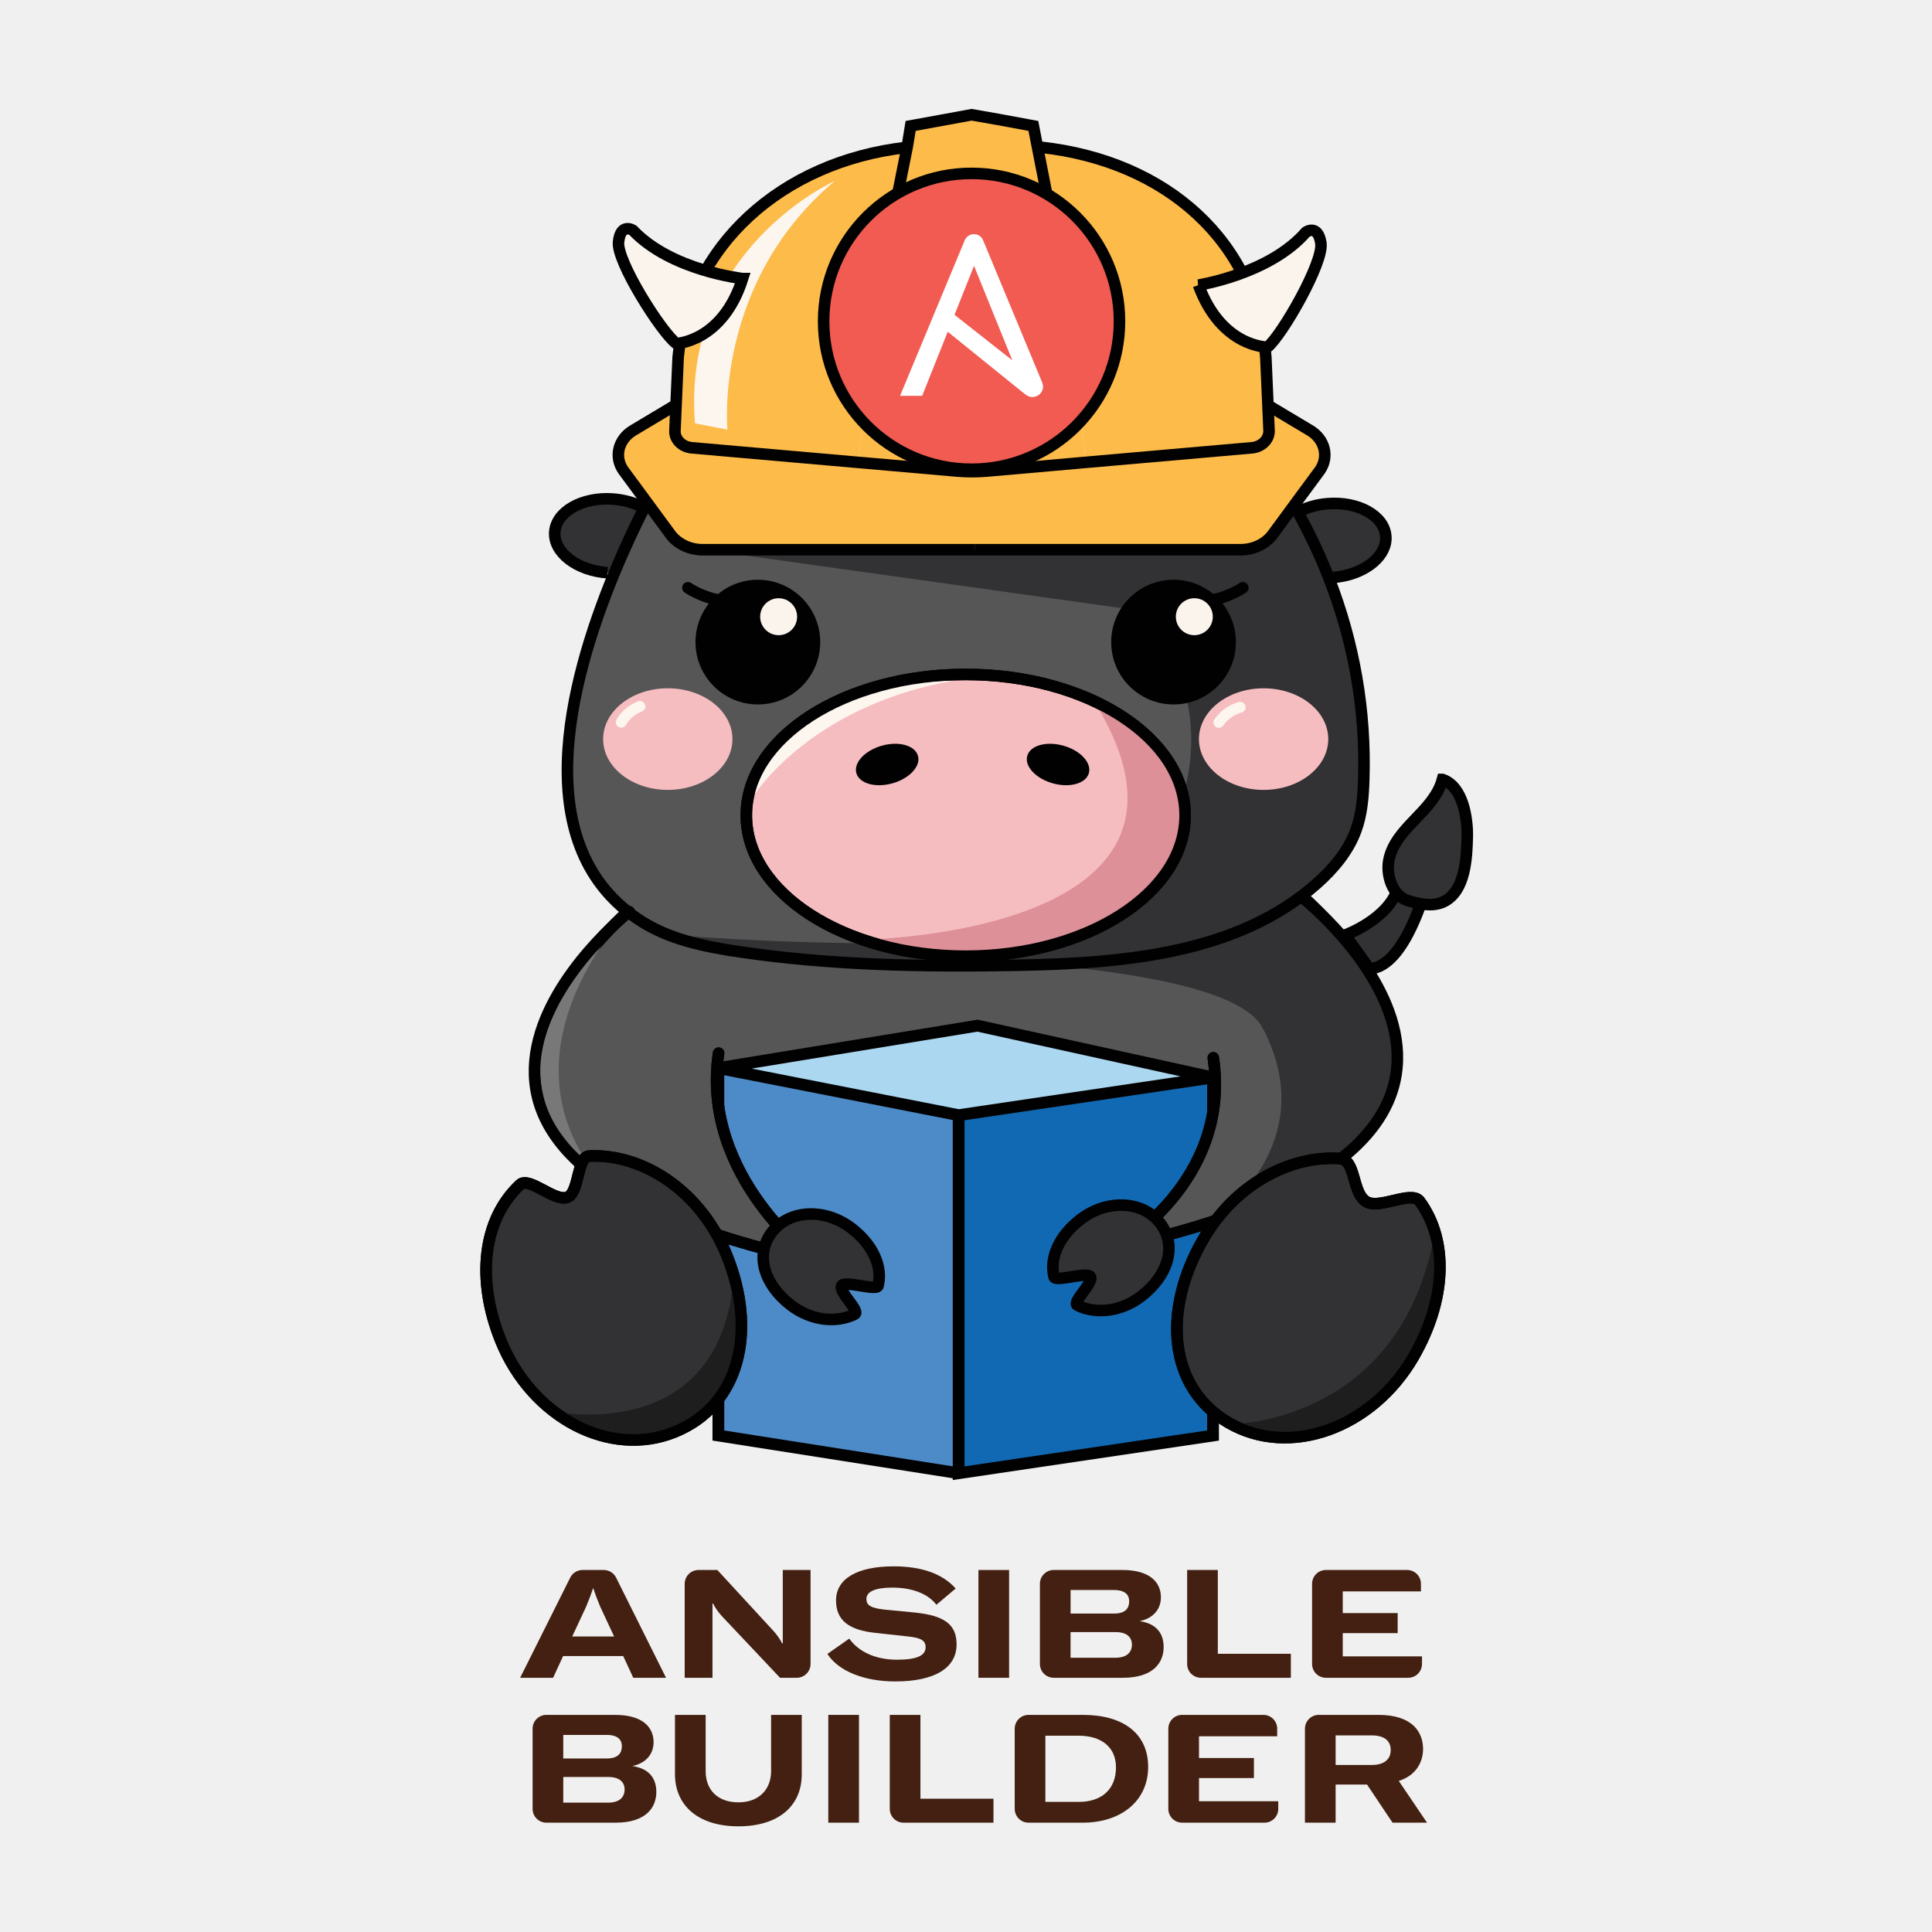
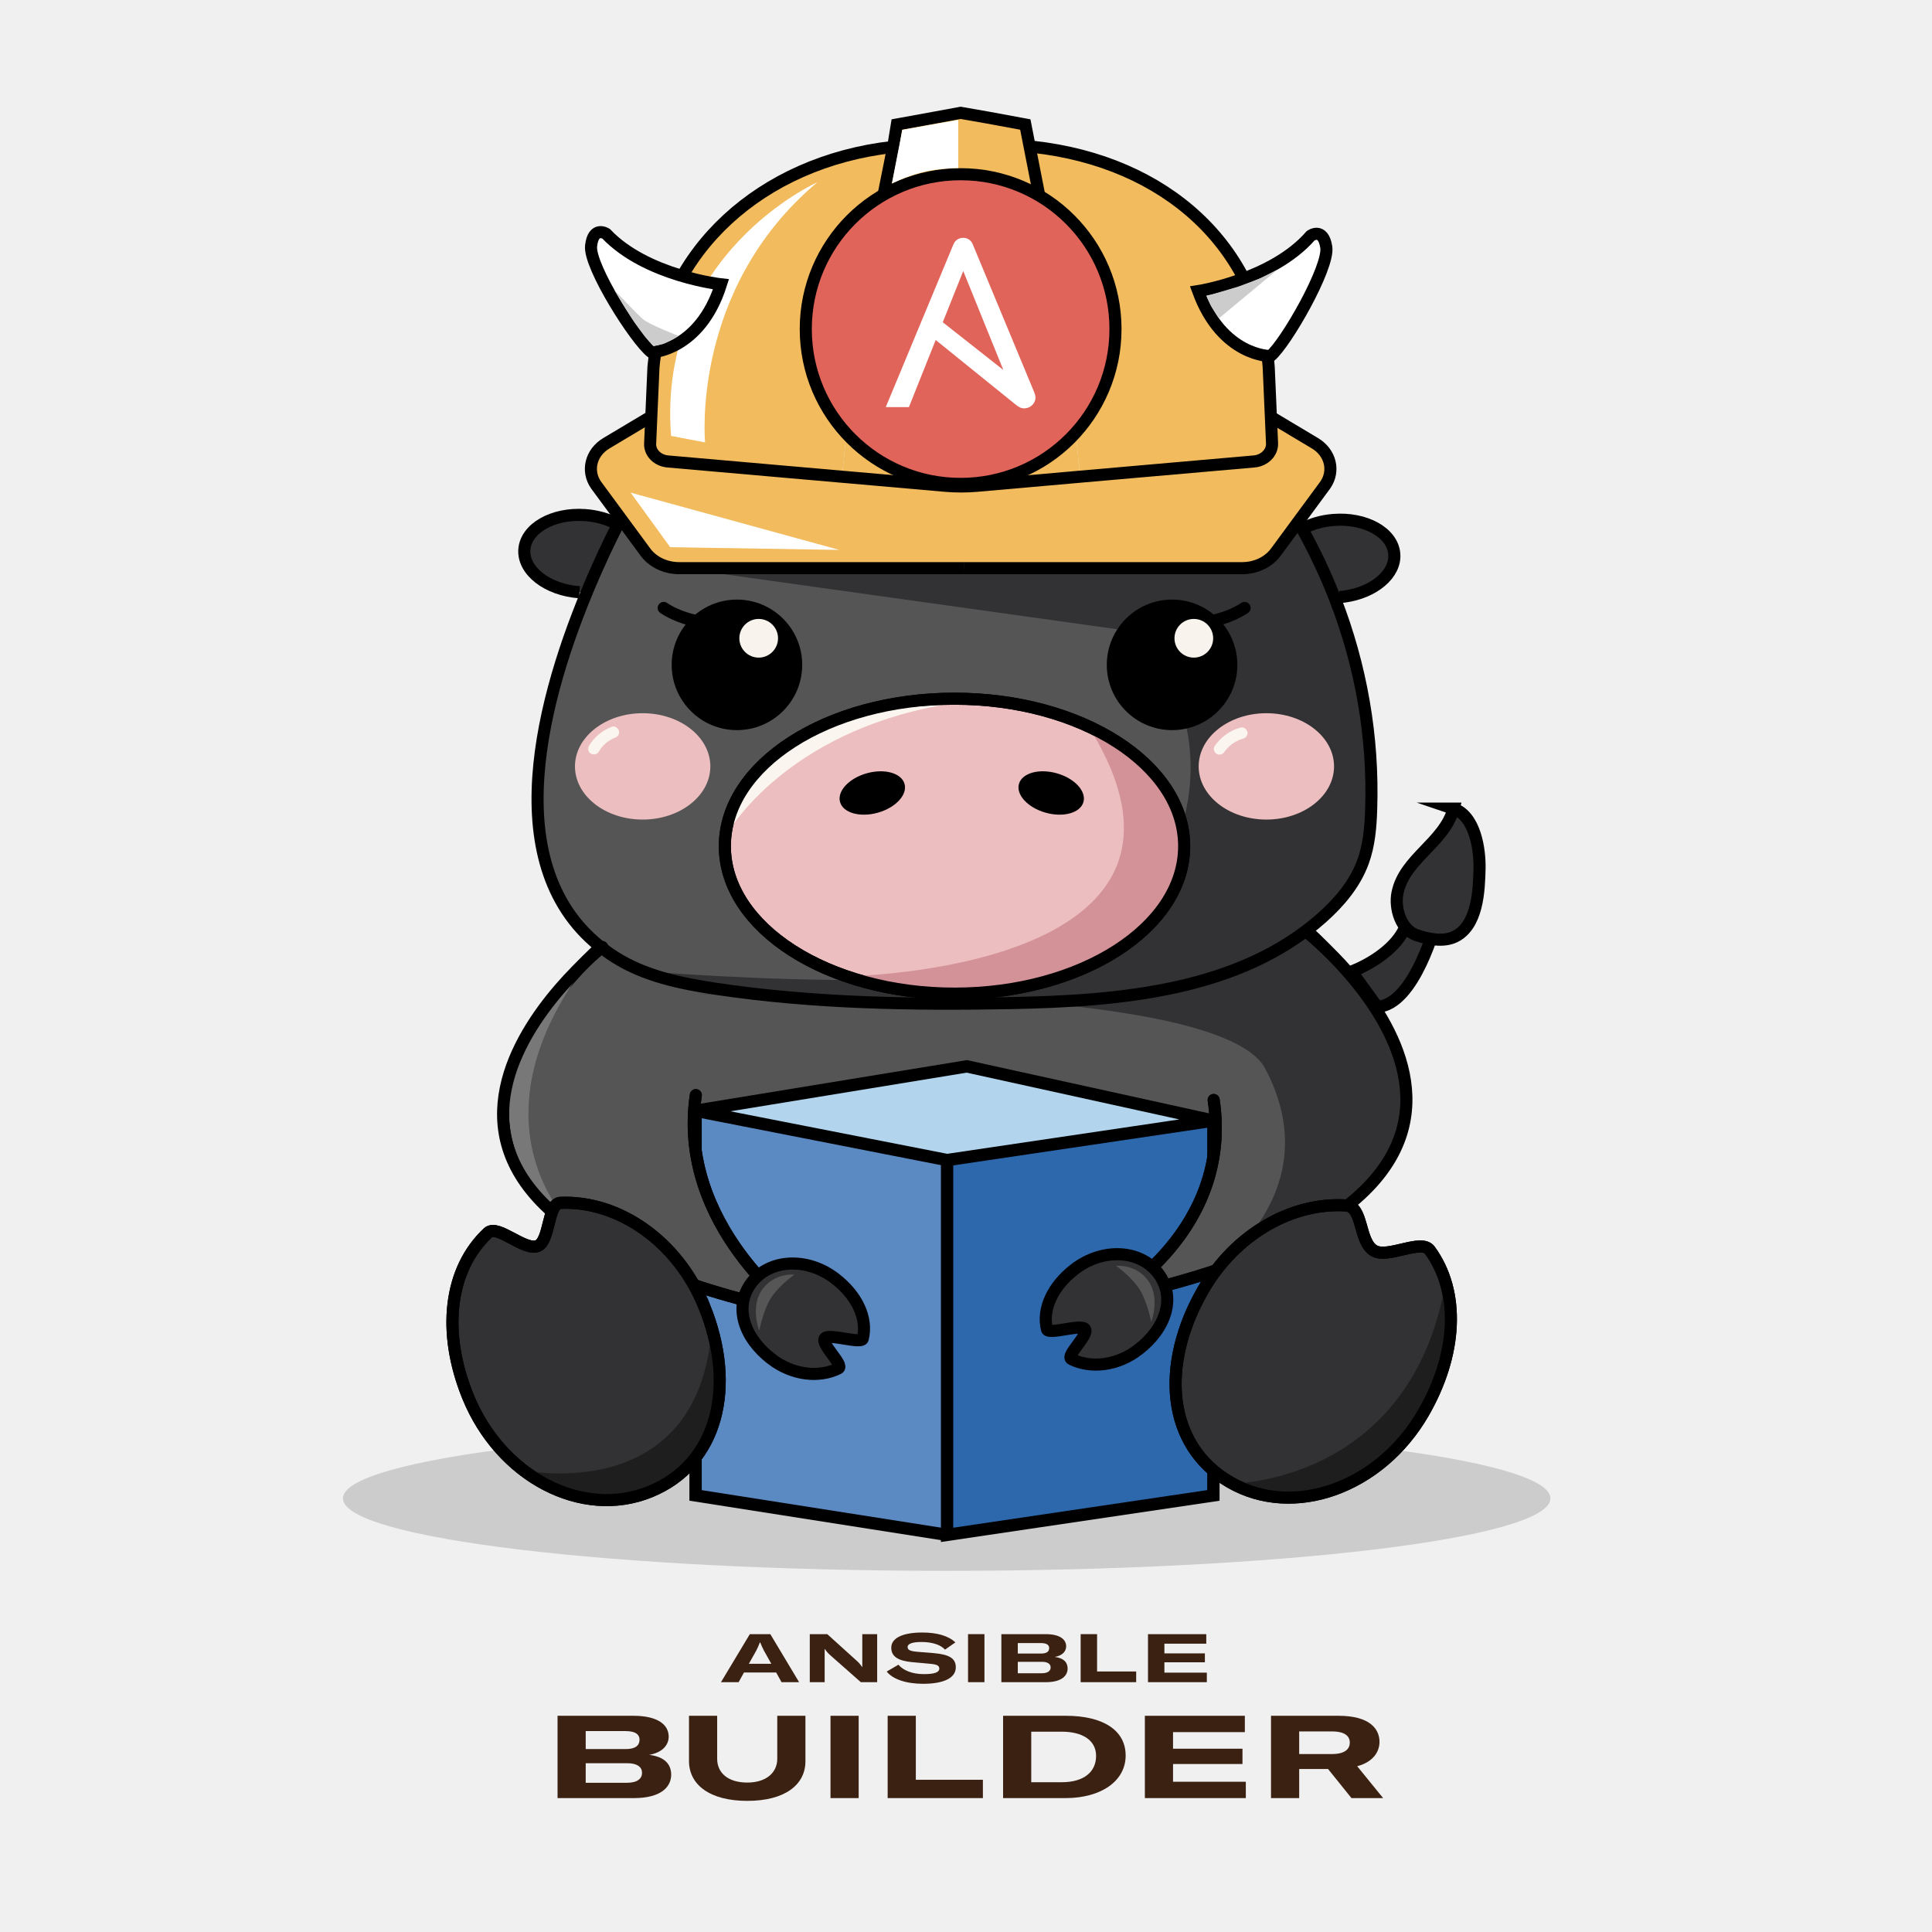
- <svg xmlns="http://www.w3.org/2000/svg" id="Layer_1" data-name="Layer 1" version="1.1" viewBox="0 0 280 280">
+ <svg xmlns="http://www.w3.org/2000/svg" id="Layer_2" data-name="Layer 2" viewBox="0 0 400 400">
+   <defs>
+     <style>
+       .cls-1, .cls-2 {
+         fill: #323133;
+       }
+ 
+       .cls-3 {
+         fill: #d29298;
+       }
+ 
+       .cls-2, .cls-4, .cls-5, .cls-6, .cls-7, .cls-8, .cls-9 {
+         stroke: #000;
+         stroke-miterlimit: 10;
+       }
+ 
+       .cls-2, .cls-4, .cls-5, .cls-6, .cls-7, .cls-9 {
+         stroke-width: 2.502px;
+       }
+ 
+       .cls-10 {
+         fill: #f2bb5e;
+       }
+ 
+       .cls-4, .cls-11 {
+         fill: #ecbec0;
+       }
+ 
+       .cls-12 {
+         fill: #5b89c2;
+       }
+ 
+       .cls-5, .cls-6 {
+         stroke-linecap: round;
+       }
+ 
+       .cls-5, .cls-13 {
+         fill: #555;
+       }
+ 
+       .cls-14 {
+         fill: #1e1e1e;
+       }
+ 
+       .cls-15 {
+         fill: #fbf5ef;
+       }
+ 
+       .cls-16 {
+         fill: #ccc;
+       }
+ 
+       .cls-17 {
+         fill: #fff;
+       }
+ 
+       .cls-18 {
+         fill: #565656;
+       }
+ 
+       .cls-19 {
+         fill: #3b2112;
+       }
+ 
+       .cls-20 {
+         fill: #2d68ad;
+       }
+ 
+       .cls-21 {
+         fill: #f8f3ec;
+       }
+ 
+       .cls-6, .cls-8, .cls-9 {
+         fill: none;
+       }
+ 
+       .cls-7 {
+         fill: #e06459;
+       }
+ 
+       .cls-22 {
+         fill: #787878;
+       }
+ 
+       .cls-23 {
+         fill: #b2d5ed;
+       }
+ 
+       .cls-8 {
+         stroke-width: 2.553px;
+       }
+     </style>
+   </defs>
+   <ellipse class="cls-16" cx="196" cy="310.225" rx="125" ry="15" />
  <g>
-     <path d="M141.459,16.631c.673-.014,1.372.011,1.976.308,1.074.528,1.578,1.76,1.948,2.898.75,2.312,1.322,4.682,1.71,7.082.433,2.679.603,5.566-.654,7.971-.292.558-.665,1.088-1.174,1.46-.591.432-1.322.621-2.043.751-1.761.317-3.576.33-5.341.037-.803-.133-1.632-.348-2.233-.895-.543-.494-.835-1.201-1.075-1.894-1.114-3.228-1.424-6.663-1.484-10.058-.023-1.328-.487-3.725.532-4.702.68-.652,1.711-1.533,2.543-2.006,1.485-.845,3.63-.916,5.295-.951Z" fill="#fdbb49" stroke-width="0" />
-     <path d="M179.85,127.617c-3.132-.833-6.411-.883-9.652-.928-20.267-.284-40.533-.568-60.8-.851-2.396-.034-4.868-.053-7.085.857-2.682,1.101-4.684,3.442-7.306,4.682-1.208.571-2.699,1.071-3.08,2.352-.121.406-.105.838-.083,1.261.317,6.065,1.687,12.129,4.507,17.509,2.819,5.379,7.142,10.048,12.552,12.808,8.183,4.175,17.866,3.682,27.033,3.089,9.535-.617,19.07-1.233,28.606-1.85,4.427-.286,8.867-.574,13.224-1.41,2.187-.419,4.562-1.125,5.744-3.012.634-1.012.829-2.229,1.011-3.409,1.022-6.634,2.043-13.267,3.065-19.901.423-2.748,1.092-5.018-.751-7.191-1.732-2.043-4.446-3.331-6.984-4.005Z" fill="#565656" stroke-width="0" />
+     <path class="cls-19" d="M155.246,338.331h4.241l5.958,9.945h-3.635l-1.111-2.003h-6.665l-1.11,2.003h-3.652l5.975-9.945ZM159.69,344.466l-1.531-2.731c-.185-.35-.572-1.19-.774-1.708h-.051c-.185.518-.572,1.358-.757,1.708l-1.532,2.731h4.646Z" />
+     <path class="cls-19" d="M167.657,338.331h3.618l6.244,5.644c.353.322.707.743.942,1.135h.067v-6.779h3.08v9.945h-3.383l-6.479-5.715c-.337-.309-.774-.812-.943-1.135h-.067v6.85h-3.079v-9.945Z" />
+     <path class="cls-19" d="M183.584,346.077l2.424-1.415c.993,1.163,2.827,1.947,5.285,1.947,2.171,0,3.181-.364,3.181-1.148,0-.616-.505-.868-1.935-.995l-3.669-.336c-2.929-.266-4.343-1.162-4.343-2.997,0-1.976,2.323-3.138,6.413-3.138,3.013,0,5.386.658,6.866,2.045l-2.154,1.499c-.875-.981-2.592-1.583-4.881-1.583-1.868,0-2.861.364-2.861,1.036,0,.616.488.855,2.037.995l3.299.266c3.299.28,4.644,1.093,4.644,2.941,0,2.199-2.457,3.418-6.782,3.418-3.534,0-6.295-.966-7.523-2.535Z" />
+     <path class="cls-19" d="M200.421,348.276v-9.945h3.399v9.945h-3.399Z" />
+     <path class="cls-19" d="M207.323,338.331h9.155c2.962,0,4.258,1.093,4.258,2.522,0,1.009-.74,1.919-2.356,2.199,1.817.224,2.659,1.093,2.659,2.396,0,1.456-1.195,2.829-4.494,2.829h-9.223v-9.945ZM215.536,342.351c1.397,0,1.683-.589,1.683-1.149,0-.49-.336-1.022-1.683-1.022h-4.814v2.172h4.814ZM215.688,346.427c1.296,0,1.835-.519,1.835-1.205s-.556-1.162-1.818-1.162h-4.981v2.367h4.965Z" />
+     <path class="cls-19" d="M223.739,338.331h3.399v7.732h8.096v2.213h-11.495v-9.945Z" />
+     <path class="cls-19" d="M249.863,346.301v1.975h-12.185v-9.945h12.067v1.975h-8.668v2.004h8.382v1.849h-8.382v2.144h8.785Z" />
+     <path class="cls-19" d="M115.434,355.235h15.705c5.081,0,7.304,1.872,7.304,4.32,0,1.728-1.27,3.288-4.042,3.768,3.118.385,4.561,1.872,4.561,4.104,0,2.496-2.05,4.849-7.708,4.849h-15.82v-17.041ZM129.522,362.123c2.397,0,2.887-1.008,2.887-1.968,0-.84-.577-1.752-2.887-1.752h-8.257v3.72h8.257ZM129.781,369.108c2.224,0,3.147-.889,3.147-2.064s-.953-1.992-3.118-1.992h-8.546v4.057h8.517Z" />
+     <path class="cls-19" d="M148.482,355.235v8.904c0,2.88,2.194,4.921,6.236,4.921,3.926,0,6.207-2.064,6.207-4.921v-8.904h5.831v9.408c0,4.896-4.272,8.209-12.038,8.209s-12.068-3.336-12.068-8.257v-9.36h5.832Z" />
+     <path class="cls-19" d="M171.947,372.276v-17.041h5.831v17.041h-5.831Z" />
+     <path class="cls-19" d="M183.78,355.235h5.831v13.249h13.887v3.792h-19.718v-17.041Z" />
+     <path class="cls-19" d="M207.678,355.235h13.02c7.535,0,12.356,2.903,12.356,8.232,0,5.305-5.109,8.809-12.442,8.809h-12.934v-17.041ZM219.86,368.988c4.389,0,7.073-2.017,7.073-5.448,0-3.312-2.916-5.017-7.131-5.017h-6.294v10.465h6.352Z" />
+     <path class="cls-19" d="M257.933,368.891v3.385h-20.901v-17.041h20.699v3.384h-14.868v3.433h14.378v3.168h-14.378v3.672h15.07Z" />
+     <path class="cls-19" d="M263.151,355.235h13.973c6.582,0,8.487,2.808,8.487,5.4,0,1.895-1.154,4.128-4.619,5.04l5.37,6.601h-6.554l-4.85-6.024h-5.977v6.024h-5.831v-17.041ZM275.796,363.155c2.829,0,3.667-1.176,3.667-2.376,0-1.176-.838-2.304-3.638-2.304h-6.843v4.68h6.814Z" />
+   </g>
+   <path class="cls-10" d="M199.867,23.36c1.006-.021,2.051.016,2.954.46,1.607.79,2.36,2.631,2.913,4.334,1.122,3.458,1.978,7.002,2.557,10.591.647,4.006.902,8.323-.977,11.92-.436.835-.994,1.627-1.755,2.183-.884.646-1.978.929-3.055,1.123-2.633.474-5.348.493-7.987.055-1.2-.199-2.44-.52-3.339-1.339-.811-.739-1.249-1.795-1.607-2.833-1.666-4.828-2.13-9.964-2.219-15.041-.035-1.986-.728-5.57.795-7.031,1.017-.975,2.559-2.293,3.803-3,2.22-1.263,5.428-1.37,7.918-1.423Z" />
+   <path class="cls-13" d="M257.278,189.332c-4.684-1.245-9.588-1.321-14.434-1.389-30.308-.424-60.615-.849-90.922-1.273-3.583-.05-7.28-.08-10.595,1.282-4.011,1.647-7.005,5.147-10.925,7.001-1.806.854-4.036,1.602-4.607,3.517-.181.607-.157,1.254-.124,1.886.474,9.07,2.523,18.139,6.739,26.183,4.216,8.045,10.68,15.026,18.77,19.154,12.237,6.244,26.717,5.506,40.426,4.62,14.259-.922,28.519-1.844,42.778-2.766,6.62-.428,13.26-.859,19.775-2.108,3.271-.627,6.822-1.682,8.59-4.504.948-1.513,1.24-3.333,1.512-5.098,1.528-9.92,3.055-19.84,4.583-29.76.633-4.109,1.633-7.504-1.123-10.754-2.59-3.055-6.648-4.981-10.444-5.99Z" />
+   <g>
    <g>
-       <g>
-         <polygon points="175.802 156.158 175.802 208.048 138.933 213.51 138.933 161.62 175.802 156.158" fill="#1169b3" stroke-width="0" />
-         <polygon points="175.802 156.158 138.933 161.62 104.112 154.792 141.664 148.647 175.802 156.158" fill="#abd7f1" stroke-width="0" />
-         <polygon points="138.933 161.62 138.933 213.51 104.112 208.048 104.112 154.792 138.933 161.62" fill="#4d8bc8" stroke-width="0" />
-       </g>
-       <g>
-         <polyline points="138.933 213.51 104.112 208.048 104.112 154.792" fill="none" stroke="#010101" stroke-miterlimit="10" stroke-width="1.707" />
-         <polyline points="175.802 156.158 175.802 208.048 138.933 213.51 138.933 161.62" fill="none" stroke="#010101" stroke-miterlimit="10" stroke-width="1.707" />
-         <polygon points="104.112 154.792 141.664 148.647 175.802 156.158 138.933 161.62 104.112 154.792" fill="none" stroke="#010101" stroke-miterlimit="10" stroke-width="1.707" />
-       </g>
-     </g>
-     <path d="M104.143,152.633c-2.678,18.073,14.057,30.122,14.057,30.122-71.623-15.396-25.436-52.211-25.436-52.211" fill="#565656" stroke="#010101" stroke-linecap="round" stroke-miterlimit="10" stroke-width="1.673" />
-     <path d="M187.218,128.535s46.187,36.816-25.436,52.211c0,0,16.734-9.371,14.057-27.444" fill="#565656" stroke="#010101" stroke-linecap="round" stroke-miterlimit="10" stroke-width="1.673" />
-     <path d="M172.884,137.136s26.522,19.643,3.302,39.738c0,0,48.373-13.707,12.577-46.812l-15.879,7.074Z" fill="#323133" stroke-width="0" />
-     <path d="M200.841,77.696c.228,2.798-2.825,5.355-6.921,5.911-.214.027-.435.054-.656.067l-.616.241c-1.285-3.307-2.805-6.54-4.552-9.686,1.212-.656,2.691-1.104,4.311-1.232,4.425-.355,8.2,1.747,8.434,4.699Z" fill="#323133" stroke-width="0" />
-     <path d="M104.142,138.695s73.238-2.362,78.99,10.561l3.576-3.634-8.514-10.267-74.051,3.34Z" fill="#323133" stroke-width="0" />
-     <path d="M188.096,74.229c1.747,3.146,3.267,6.379,4.552,9.686,3.588,9.251,5.335,19.077,4.994,29.178-.08,2.457-.288,4.953-1.138,7.263-1.104,3.005-3.233,5.536-5.623,7.664-11.426,10.188-28.007,11.587-43.315,11.868-13.555.254-27.17.027-40.584-1.975-4.88-.73-9.853-1.74-14.023-4.384-16.647-10.569-10.603-34.339-3.923-50.491.803-1.948,1.62-3.789,2.403-5.475.609-1.305,1.252-2.624,1.921-3.936.134-.268.274-.529.408-.79h.007l.502.683,2.798,3.802c1.011,1.459,2.818,2.35,4.759,2.35h77.949c1.948,0,3.748-.89,4.759-2.35l2.999-4.076c.187.328.375.656.556.984Z" fill="#565656" stroke-width="0" />
-     <path d="M189.863,62.381c2.149,1.285,2.778,3.822,1.426,5.777l-3.748,5.087-2.999,4.076c-1.011,1.459-2.811,2.35-4.759,2.35h-77.949c-1.941,0-3.748-.89-4.759-2.35l-2.798-3.802-.502-.683-3.447-4.679c-1.352-1.955-.723-4.492,1.426-5.777l5.87-3.508.348.013-.154,3.561c-.047,1.252,1.024,2.323,2.45,2.45l24.118,2.115,1.171.1,13.1,1.151c1.473.127,2.952.127,4.425,0l12.618-1.111,1.653-.147,24.071-2.109c1.446-.127,2.537-1.212,2.497-2.49l-.154-3.528.228-.007,5.87,3.508Z" fill="#fdbb49" stroke-width="0" />
-     <path d="M183.919,62.407c.04,1.279-1.051,2.363-2.497,2.49l-24.071,2.109-.04-.442-2.155-20.804-4.773-24.325.475-.094c18.381,2.022,31.267,13.816,32.599,30.497l.308,7.042.154,3.528Z" fill="#fdbb49" stroke-width="0" />
-     <path d="M157.312,66.564l.04.442-1.653.147-12.618,1.111c-1.473.127-2.952.127-4.425,0l-13.1-1.151-1.171-.1.04-.448,2.155-20.804h28.576l2.155,20.804Z" fill="#fdbb49" stroke-width="0" />
-     <polygon points="150.384 21.435 155.156 45.76 146.26 45.76 144.259 18.001 144.654 17.974 149.761 18.249 150.384 21.435" fill="#fdbb49" stroke-width="0" />
-     <polygon points="137.478 17.988 135.477 45.76 126.581 45.76 131.434 21.509 131.481 21.281 131.976 18.249 137.19 17.968 137.478 17.988" fill="#fdbb49" stroke-width="0" />
-     <path d="M96.782,135.452s64.06,5.605,69.572-6.995c5.513-12.6,14.039-27.486-8.337-48.787l23.809-.343,5.79-5.995s20.475,40.163,3.15,55.125c0,0-13.829,12.005-40.383,11.515-26.554-.49-47.574-.676-53.602-4.52Z" fill="#323133" stroke-width="0" />
-     <polygon points="101.779 79.632 165.169 88.503 161.629 79.632 101.779 79.632" fill="#323133" stroke-width="0" />
-     <path d="M131.434,21.509l-4.853,24.251-2.155,20.804-.04.448-24.118-2.115c-1.426-.127-2.497-1.198-2.45-2.45l.154-3.561.308-7.049c1.513-16.011,14.131-28.388,32.425-30.477l.73.147Z" fill="#fdbb49" stroke-width="0" />
-     <path d="M93.105,73.492l.254.134c-.669,1.312-1.312,2.631-1.921,3.936-.783,1.687-1.6,3.528-2.403,5.475l-.991-.033c-4.425-.308-7.845-2.945-7.644-5.897.208-2.952,3.956-5.094,8.387-4.786,1.613.114,3.093.535,4.317,1.171Z" fill="#323133" stroke-width="0" />
-     <path d="M187.541,73.245c.187.328.375.656.556.984,1.747,3.146,3.267,6.379,4.552,9.686,3.588,9.251,5.335,19.077,4.994,29.178-.08,2.457-.288,4.953-1.138,7.263-1.104,3.005-3.233,5.536-5.623,7.664-11.426,10.188-28.007,11.587-43.315,11.868-13.555.254-27.17.027-40.584-1.975-4.88-.73-9.853-1.74-14.023-4.384-16.647-10.569-10.603-34.339-3.923-50.491.803-1.948,1.62-3.789,2.403-5.475.609-1.305,1.252-2.624,1.921-3.936.134-.268.274-.529.408-.79" fill="none" stroke="#010101" stroke-miterlimit="10" stroke-width="1.673" />
-     <path d="M187.447,74.603c.208-.134.422-.261.649-.375,1.212-.656,2.691-1.104,4.311-1.232,4.425-.355,8.2,1.747,8.434,4.699.228,2.798-2.825,5.355-6.921,5.911-.214.027-.435.054-.656.067" fill="none" stroke="#010101" stroke-miterlimit="10" stroke-width="1.673" />
-     <path d="M88.045,83.004c-4.425-.308-7.845-2.945-7.644-5.897.208-2.952,3.956-5.094,8.387-4.786,1.613.114,3.093.535,4.317,1.171" fill="none" stroke="#010101" stroke-miterlimit="10" stroke-width="1.673" />
-     <path d="M150.859,21.341c18.381,2.022,31.267,13.816,32.599,30.497l.308,7.042.154,3.528c.04,1.279-1.051,2.363-2.497,2.49l-24.071,2.109-1.653.147-12.618,1.111c-1.473.127-2.952.127-4.425,0l-13.1-1.151-1.171-.1-24.118-2.115c-1.426-.127-2.497-1.198-2.45-2.45l.154-3.561.308-7.049c1.513-16.011,14.8-28.388,33.094-30.477" fill="none" stroke="#010101" stroke-miterlimit="10" stroke-width="1.673" />
-     <path d="M124.425,66.564" fill="none" stroke="#010101" stroke-miterlimit="10" stroke-width="1.673" />
-     <path d="M126.581,45.76" fill="none" stroke="#010101" stroke-miterlimit="10" stroke-width="1.673" />
-     <path d="M155.156,45.76" fill="none" stroke="#010101" stroke-miterlimit="10" stroke-width="1.673" />
-     <path d="M157.312,66.564" fill="none" stroke="#010101" stroke-miterlimit="10" stroke-width="1.673" />
-     <polyline points="135.477 45.76 126.581 45.76 131.434 21.509 131.481 21.281 131.976 18.249 137.19 17.298 140.808 16.632 144.654 17.305 149.761 18.249 150.384 21.435 155.156 45.76 146.26 45.76" fill="none" stroke="#010101" stroke-miterlimit="10" stroke-width="1.673" />
-     <path d="M141.327,79.671h38.456c1.948,0,3.748-.89,4.759-2.35l2.999-4.076,3.748-5.087c1.352-1.955.723-4.492-1.426-5.777l-5.87-3.508" fill="none" stroke="#010101" stroke-miterlimit="10" stroke-width="1.673" />
-     <path d="M141.327,79.671h-39.493c-1.941,0-3.748-.89-4.759-2.35l-2.798-3.802-.502-.683-3.447-4.679c-1.352-1.955-.723-4.492,1.426-5.777l5.87-3.508" fill="none" stroke="#010101" stroke-miterlimit="10" stroke-width="1.673" />
-     <path d="M191.429,35.229c.433,2.801-5.605,13.315-7.73,15.079,0,0-6.691.072-10.007-8.995,0,0,10.287-1.584,15.576-7.67,0,0,1.728-1.225,2.162,1.586Z" fill="#faf4ed" stroke-width="0" />
-     <path d="M173.692,41.313s10.287-1.584,15.576-7.67c0,0,1.728-1.225,2.162,1.586.433,2.801-5.605,13.315-7.73,15.079,0,0-6.691.072-10.007-8.995Z" fill="none" stroke="#010101" stroke-miterlimit="10" stroke-width="1.673" />
-     <ellipse cx="96.782" cy="107.115" rx="9.371" ry="7.363" fill="#f6bdc0" stroke-width="0" />
-     <ellipse cx="183.131" cy="107.115" rx="9.371" ry="7.363" fill="#f6bdc0" stroke-width="0" />
-     <g>
-       <circle cx="109.835" cy="93.058" r="9.037" fill="#010101" stroke-width="0" />
-       <circle cx="112.846" cy="89.378" r="2.678" fill="#faf4ed" stroke-width="0" />
+       <polygon class="cls-20" points="251.219 232.012 251.219 309.61 196.083 317.778 196.083 240.18 251.219 232.012" />
+       <polygon class="cls-23" points="251.219 232.012 196.083 240.18 144.011 229.97 200.168 220.781 251.219 232.012" />
+       <polygon class="cls-12" points="196.083 240.18 196.083 317.778 144.011 309.61 144.011 229.97 196.083 240.18" />
    </g>
    <g>
-       <circle cx="170.079" cy="93.058" r="9.037" fill="#010101" stroke-width="0" />
-       <circle cx="173.09" cy="89.378" r="2.678" fill="#faf4ed" stroke-width="0" />
-     </g>
-     <path d="M175.768,86.946s2.343-.427,4.351-1.765" fill="none" stroke="#010101" stroke-linecap="round" stroke-miterlimit="10" stroke-width="1.673" />
-     <ellipse cx="139.957" cy="118.16" rx="31.795" ry="20.416" fill="#f6bdc0" stroke="#010101" stroke-miterlimit="10" stroke-width="1.673" />
-     <path d="M104.047,86.946s-2.343-.427-4.351-1.765" fill="none" stroke="#010101" stroke-linecap="round" stroke-miterlimit="10" stroke-width="1.673" />
-     <ellipse cx="128.575" cy="110.797" rx="4.637" ry="2.834" transform="translate(-25.137 38.824) rotate(-15.662)" fill="#010101" stroke-width="0" />
-     <ellipse cx="153.342" cy="110.797" rx="2.834" ry="4.637" transform="translate(5.263 228.535) rotate(-74.338)" fill="#010101" stroke-width="0" />
-     <path d="M194.938,135.515s6.383-2.294,7.722-6.979h4.016s-3.02,11.667-8.204,11.858l-3.534-4.879Z" fill="#323133" stroke="#010101" stroke-miterlimit="10" stroke-width="1.673" />
-     <path d="M209.05,112.964c-1.294,4.742-6.821,6.913-7.768,11.7-.419,2.117.488,5.094,2.671,5.825,1.58.53,3.631.965,5.216.225,3.225-1.506,3.408-6.421,3.479-9.437.061-2.593-.593-7.301-3.597-8.313Z" fill="#323133" stroke="#010101" stroke-miterlimit="10" stroke-width="1.673" />
-     <path d="M162.244,46.568c0,11.841-9.598,21.439-21.439,21.439s-21.439-9.598-21.439-21.439,9.599-21.439,21.439-21.439,21.439,9.599,21.439,21.439" fill="#f15b52" stroke="#010101" stroke-miterlimit="10" stroke-width="1.673" />
-     <path d="M141.166,38.533l5.549,13.693-8.381-6.601,2.832-7.092ZM151.022,55.38l-8.534-20.537c-.243-.593-.73-.906-1.322-.906s-1.114.313-1.358.906l-9.367,22.527h3.204l3.707-9.289,11.065,8.94c.445.36.766.523,1.184.523.835,0,1.567-.627,1.567-1.532,0-.147-.052-.381-.146-.632" fill="#fff" stroke-width="0" />
-     <path d="M120.968,26.243s-22.211,9.884-20.251,35.118l4.712.901s-2.073-21.218,15.54-36.019Z" fill="#fdf6ef" stroke-width="0" />
-     <path d="M91.731,33.379c5.542,5.852,15.895,6.994,15.895,6.994-2.918,9.197-9.612,9.412-9.612,9.412-2.193-1.672-8.686-11.91-8.372-14.729.31-2.824,2.088-1.677,2.088-1.677Z" fill="#faf4ed" stroke-width="0" />
-     <path d="M107.626,40.373s-10.353-1.142-15.895-6.994c0,0-1.778-1.147-2.088,1.677-.315,2.819,6.179,13.057,8.372,14.729,0,0,6.693-.215,9.612-9.412Z" fill="none" stroke="#010101" stroke-miterlimit="10" stroke-width="1.673" />
-     <path d="M124.98,136.172s54.762-.627,33.54-34.583c0,0,12.33,5.605,13.232,14.268s-4.674,17.29-21.573,21.639c0,0-16.173,3.241-25.199-1.324Z" fill="#de9098" stroke-width="0" />
-     <path d="M138.181,98.644s-24.633-.363-29.315,17.213c0,0,7.875-13.388,29.315-17.213Z" fill="#fdf6ef" stroke-width="0" />
-     <ellipse cx="139.957" cy="118.16" rx="31.795" ry="20.416" fill="none" stroke="#010101" stroke-miterlimit="10" stroke-width="1.673" />
-     <path d="M90.71,105.077c.074-.127.153-.252.237-.373.04-.058.082-.114.124-.17.057-.077-.117.146-.032.043.027-.033.053-.065.08-.097.186-.22.389-.424.608-.611.053-.046.108-.09.163-.134.074-.06-.15.112-.042.033.028-.021.056-.042.085-.062.12-.086.243-.167.37-.242.12-.072.244-.139.37-.201.069-.034.14-.065.21-.098.083-.039-.196.078-.052.022.039-.015.078-.031.118-.046.197-.075.361-.174.471-.362.099-.169.141-.418.079-.607-.121-.375-.556-.707-.969-.55-1.329.505-2.46,1.424-3.179,2.659-.207.356-.094.879.283,1.077s.856.098,1.077-.283h0Z" fill="#fdf6ef" stroke-width="0" />
-     <path d="M177.331,105.098c.046-.066.093-.132.14-.197.062-.084-.011.02-.035.045.027-.028.051-.063.076-.094.098-.118.2-.231.308-.34.113-.115.231-.225.354-.329.055-.047.112-.092.168-.138.075-.061-.14.102-.025.021.033-.023.065-.047.098-.071.25-.176.515-.332.79-.465.065-.031.133-.058.198-.09-.213.107.021-.007.081-.029.151-.056.305-.104.46-.147.397-.109.681-.564.55-.969s-.543-.667-.969-.55c-1.453.4-2.704,1.319-3.554,2.558-.234.341-.075.889.283,1.077.4.212.828.081,1.077-.283h0Z" fill="#fdf6ef" stroke-width="0" />
-     <path d="M90.413,132.629s-25.539,21.256-2.558,39.058c0,0-17.076-14.805,2.558-39.058Z" fill="#787878" stroke-width="0" />
-     <path d="M104.143,152.633c-2.678,18.073,14.057,30.122,14.057,30.122-71.623-15.396-27.011-50.636-27.011-50.636" fill="none" stroke="#010101" stroke-linecap="round" stroke-miterlimit="10" stroke-width="1.673" />
-     <path d="M188.793,130.11s44.612,35.241-27.011,50.636c0,0,16.734-9.371,14.057-27.444" fill="none" stroke="#010101" stroke-linecap="round" stroke-miterlimit="10" stroke-width="1.673" />
-     <path d="M165.401,187.865c3.865-2.965,5.256-7.312,2.744-10.586-2.512-3.274-7.682-3.525-11.547-.56-3.026,2.322-4.536,5.49-3.843,8.328.192.787,4.71-.753,5.255-.042.622.811-2.749,3.737-1.861,4.174,2.697,1.328,6.344.917,9.251-1.313Z" fill="#323133" stroke="#010101" stroke-miterlimit="10" stroke-width="1.673" />
-     <path d="M114.615,189.158c-3.865-2.965-5.256-7.312-2.744-10.586,2.512-3.274,7.682-3.525,11.547-.56,3.026,2.322,4.536,5.49,3.843,8.328-.192.787-4.71-.753-5.255-.042-.622.811,2.749,3.737,1.861,4.174-2.697,1.328-6.344.917-9.251-1.313Z" fill="#323133" stroke="#010101" stroke-miterlimit="10" stroke-width="1.673" />
-     <g>
-       <path d="M105.3,181.856c4.513,11.095,1.889,21.85-7.511,25.674-9.4,3.823-20.679-2.072-25.191-13.167-3.629-8.924-2.643-17.627,2.773-22.681,1.318-1.23,5.043,2.574,6.883,1.825,1.719-.699,1.355-5.891,3.146-5.968,8.007-.344,16.213,5.25,19.9,14.317Z" fill="#323133" stroke="#010101" stroke-miterlimit="10" stroke-width="1.673" />
-       <path d="M80.273,204.565s24.332,5.15,26.069-19.729c0,0,6.763,35.199-26.069,19.729Z" fill="#1e1e1e" stroke-width="0" />
-       <path d="M105.3,181.856c4.513,11.095,1.889,21.85-7.511,25.674-9.4,3.823-20.679-2.072-25.191-13.167-3.629-8.924-2.643-17.627,2.773-22.681,1.318-1.23,5.043,2.574,6.883,1.825,1.719-.699,1.355-5.891,3.146-5.968,8.007-.344,16.213,5.25,19.9,14.317Z" fill="none" stroke="#010101" stroke-miterlimit="10" stroke-width="1.673" />
-     </g>
-     <g>
-       <path d="M174.379,179.592c-5.989,10.373-5.058,21.557,3.73,26.631,8.788,5.074,20.768.778,26.757-9.595,4.689-8.122,5.136-16.74.891-22.534-1.177-1.606-5.795,1.184-7.702.083-2.176-1.257-1.468-6.118-3.896-6.275-7.377-.478-15.274,3.886-19.78,11.691Z" fill="#323133" stroke="#010101" stroke-miterlimit="10" stroke-width="1.673" />
-       <path d="M178.167,206.42s24.923.137,29.787-27.888c0,0,3.288,35.763-29.787,27.888Z" fill="#1e1e1e" stroke-width="0" />
-       <path d="M174.379,179.592c-5.989,10.373-5.058,21.557,3.73,26.631,8.788,5.074,20.768.778,26.757-9.595,4.689-8.122,5.136-16.74.891-22.534-1.177-1.606-5.795,1.184-7.702.083-2.176-1.257-1.468-6.118-3.896-6.275-7.377-.478-15.274,3.886-19.78,11.691Z" fill="none" stroke="#010101" stroke-miterlimit="10" stroke-width="1.673" />
+       <polyline class="cls-8" points="196.083 317.778 144.011 309.61 144.011 229.97" />
+       <polyline class="cls-8" points="251.219 232.012 251.219 309.61 196.083 317.778 196.083 240.18" />
+       <polygon class="cls-8" points="144.011 229.97 200.168 220.781 251.219 232.012 196.083 240.18 144.011 229.97" />
    </g>
  </g>
-   <path d="M90.323,240.01h-8.713l-1.451,3.146h-4.775l7.256-14.514c.34-.679,1.034-1.108,1.793-1.108h3.065c.76,0,1.455.43,1.794,1.11l7.236,14.512h-4.752l-1.453-3.146ZM89.003,237.171l-2.002-4.29c-.242-.55-.748-1.87-1.012-2.685h-.045c-.264.814-.77,2.135-1.012,2.685l-2.002,4.29h6.072Z" fill="#432011" stroke-width="0" />
-   <path d="M101.235,227.534h2.727l8.164,8.867c.461.506.924,1.166,1.232,1.782h.088v-10.649h4.025v13.618c0,1.107-.897,2.004-2.004,2.004h-2.418l-8.471-8.978c-.441-.483-1.012-1.276-1.232-1.782h-.088v10.76h-4.027v-13.618c0-1.107.897-2.004,2.004-2.004Z" fill="#432011" stroke-width="0" />
-   <path d="M119.911,239.702l3.17-2.223c1.297,1.826,3.695,3.059,6.908,3.059,2.838,0,4.158-.572,4.158-1.805,0-.968-.66-1.364-2.529-1.562l-4.797-.527c-3.83-.418-5.656-1.826-5.656-4.709,0-3.103,3.016-4.929,8.361-4.929,3.961,0,7.041,1.034,8.979,3.213l-2.795,2.354c-1.166-1.54-3.41-2.486-6.402-2.486-2.422,0-3.74.572-3.74,1.629,0,.968.658,1.342,2.662,1.562l4.312.419c4.312.439,6.094,1.716,6.094,4.62,0,3.455-3.234,5.369-8.867,5.369-4.621,0-8.25-1.519-9.857-3.982Z" fill="#432011" stroke-width="0" />
-   <path d="M141.802,243.157v-15.622h4.443v15.622h-4.443Z" fill="#432011" stroke-width="0" />
-   <path d="M168.644,238.712c0,2.288-1.562,4.444-5.875,4.444h-10.057c-1.104,0-1.999-.895-1.999-1.999v-11.624c0-1.104.895-1.999,1.999-1.999h9.97c3.873,0,5.566,1.716,5.566,3.96,0,1.585-.967,3.015-3.08,3.455,2.377.352,3.477,1.716,3.477,3.763ZM155.156,230.439v3.41h6.293c1.826,0,2.201-.924,2.201-1.804,0-.771-.439-1.606-2.201-1.606h-6.293ZM164.046,238.36c0-1.078-.727-1.826-2.377-1.826h-6.514v3.719h6.492c1.693,0,2.398-.814,2.398-1.893Z" fill="#432011" stroke-width="0" />
-   <path d="M172.052,227.534h4.443v12.146h10.584v3.477h-13.032c-1.102,0-1.995-.893-1.995-1.995v-13.627Z" fill="#432011" stroke-width="0" />
-   <path d="M206.087,240.054v1.102c0,1.105-.896,2.001-2.001,2.001h-11.928c-1.105,0-2.001-.896-2.001-2.001v-11.62c0-1.105.896-2.001,2.001-2.001h11.774c1.105,0,2.001.896,2.001,2.001v1.102h-11.332v3.146h7.959v2.904h-7.959v3.366h11.486Z" fill="#432011" stroke-width="0" />
-   <path d="M95.12,259.712c0,2.288-1.562,4.444-5.875,4.444h-10.059c-1.103,0-1.997-.894-1.997-1.997v-11.628c0-1.103.894-1.997,1.997-1.997h9.971c3.873,0,5.566,1.716,5.566,3.96,0,1.585-.967,3.015-3.08,3.455,2.377.352,3.477,1.716,3.477,3.763ZM81.632,251.439v3.41h6.293c1.826,0,2.201-.924,2.201-1.804,0-.771-.439-1.606-2.201-1.606h-6.293ZM90.523,259.36c0-1.078-.727-1.826-2.377-1.826h-6.514v3.719h6.492c1.693,0,2.398-.814,2.398-1.893Z" fill="#432011" stroke-width="0" />
-   <path d="M102.269,248.534v8.163c0,2.641,1.672,4.511,4.754,4.511,2.992,0,4.73-1.893,4.73-4.511v-8.163h4.443v8.625c0,4.488-3.277,7.525-9.174,7.525s-9.199-3.059-9.199-7.569v-8.581h4.445Z" fill="#432011" stroke-width="0" />
-   <path d="M120.044,264.157v-15.622h4.445v15.622h-4.445Z" fill="#432011" stroke-width="0" />
-   <path d="M128.954,248.534h4.443v12.146h10.584v3.477h-13.026c-1.106,0-2.002-.896-2.002-2.002v-13.62Z" fill="#432011" stroke-width="0" />
-   <path d="M147.06,250.537c0-1.106.896-2.002,2.002-2.002h7.92c5.744,0,9.418,2.662,9.418,7.547s-3.895,8.075-9.482,8.075h-7.855c-1.106,0-2.002-.896-2.002-2.002v-11.618ZM156.345,261.142c3.344,0,5.391-1.848,5.391-4.994,0-3.037-2.223-4.599-5.436-4.599h-4.797v9.593h4.842Z" fill="#432011" stroke-width="0" />
-   <path d="M185.255,261.054v1.104c0,1.104-.895,1.998-1.998,1.998h-11.934c-1.104,0-1.999-.895-1.999-1.999v-11.624c0-1.104.895-1.999,1.999-1.999h11.78c1.104,0,1.998.895,1.998,1.998v1.104h-11.332v3.146h7.957v2.904h-7.957v3.366h11.486Z" fill="#432011" stroke-width="0" />
-   <path d="M198.122,258.634h-4.555v5.522h-4.445v-13.624c0-1.104.895-1.998,1.998-1.998h8.652c5.016,0,6.469,2.574,6.469,4.95,0,1.738-.881,3.785-3.521,4.621l4.094,6.051h-4.996l-3.695-5.522ZM193.568,255.795h5.193c2.156,0,2.793-1.078,2.793-2.178,0-1.079-.637-2.112-2.771-2.112h-5.215v4.29Z" fill="#432011" stroke-width="0" />
+   <path class="cls-5" d="M144.064,226.741c-4.004,27.027,21.021,45.045,21.021,45.045-107.107-23.023-38.038-78.078-38.038-78.078" />
+   <path class="cls-5" d="M268.297,190.705s69.069,55.055-38.038,78.078c0,0,25.025-14.014,21.021-41.041" />
+   <path class="cls-1" d="M246.861,203.568s39.661,29.375,4.938,59.426c0,0,72.338-20.499,18.808-70.005l-23.746,10.579Z" />
+   <path class="cls-1" d="M288.669,114.679c.34,4.184-4.224,8.008-10.35,8.839-.32.04-.651.08-.981.1l-.921.36c-1.922-4.945-4.194-9.78-6.807-14.485,1.812-.981,4.024-1.652,6.447-1.842,6.617-.53,12.262,2.613,12.613,7.027Z" />
+   <path class="cls-1" d="M144.062,205.899s109.522-3.533,118.123,15.794l5.348-5.434-12.733-15.354-110.739,4.995Z" />
+   <path class="cls-13" d="M269.61,109.494c2.613,4.705,4.885,9.54,6.807,14.485,5.365,13.834,7.978,28.529,7.468,43.634-.12,3.674-.43,7.407-1.702,10.861-1.652,4.495-4.835,8.278-8.408,11.461-17.087,15.235-41.882,17.327-64.775,17.748-20.27.38-40.631.04-60.691-2.953-7.297-1.091-14.735-2.603-20.971-6.557-24.895-15.806-15.856-51.352-5.866-75.506,1.201-2.913,2.422-5.666,3.594-8.188.911-1.952,1.872-3.924,2.873-5.886.2-.4.41-.791.611-1.181h.01l.751,1.021,4.184,5.686c1.512,2.182,4.214,3.514,7.117,3.514h116.567c2.913,0,5.606-1.331,7.117-3.514l4.484-6.096c.28.49.561.981.831,1.472Z" />
+   <path class="cls-10" d="M272.252,91.776c3.213,1.922,4.154,5.716,2.132,8.639l-5.606,7.608-4.484,6.096c-1.512,2.182-4.204,3.514-7.117,3.514h-116.567c-2.903,0-5.606-1.331-7.117-3.514l-4.184-5.686-.751-1.021-5.155-6.997c-2.022-2.923-1.081-6.717,2.132-8.639l8.779-5.245.52.02-.23,5.325c-.07,1.872,1.532,3.474,3.664,3.664l36.066,3.163,1.752.15,19.59,1.722c2.202.19,4.414.19,6.617,0l18.869-1.662,2.473-.22,35.996-3.153c2.162-.19,3.794-1.812,3.734-3.724l-.23-5.275.34-.01,8.779,5.245Z" />
+   <path class="cls-10" d="M263.363,91.816c.06,1.912-1.572,3.534-3.734,3.724l-35.996,3.153-.06-.661-3.223-31.111-7.137-36.377.711-.14c27.488,3.023,46.757,20.661,48.749,45.606l.461,10.531.23,5.275Z" />
+   <path class="cls-10" d="M223.573,98.032l.06.661-2.473.22-18.869,1.662c-2.202.19-4.414.19-6.617,0l-19.59-1.722-1.752-.15.06-.671,3.223-31.111h42.733l3.223,31.111Z" />
+   <polygon class="cls-10" points="213.213 30.544 220.35 66.921 207.047 66.921 204.054 25.409 204.644 25.369 212.282 25.78 213.213 30.544" />
+   <polygon class="cls-10" points="193.914 25.389 190.921 66.921 177.617 66.921 184.875 30.655 184.945 30.314 185.685 25.78 193.483 25.359 193.914 25.389" />
+   <path class="cls-1" d="M133.055,201.049s95.797,8.383,104.041-10.46c8.244-18.842,20.994-41.103-12.467-72.957l35.605-.513,8.658-8.965s30.619,60.06,4.711,82.436c0,0-20.68,17.952-60.39,17.22-39.71-.733-71.144-1.011-80.158-6.76Z" />
+   <polygon class="cls-1" points="140.529 117.575 235.324 130.839 230.03 117.575 140.529 117.575" />
+   <path class="cls-10" d="M184.875,30.655l-7.257,36.266-3.223,31.111-.06.671-36.066-3.163c-2.132-.19-3.734-1.792-3.664-3.664l.23-5.325.461-10.541c2.262-23.944,21.131-42.453,48.489-45.576l1.091.22Z" />
+   <path class="cls-1" d="M127.557,108.393l.38.2c-1.001,1.962-1.962,3.934-2.873,5.886-1.171,2.522-2.392,5.275-3.594,8.188l-1.482-.05c-6.617-.461-11.732-4.404-11.431-8.819.31-4.414,5.916-7.618,12.543-7.157,2.412.17,4.625.801,6.457,1.752Z" />
+   <path class="cls-9" d="M268.779,108.022c.28.49.561.981.831,1.472,2.613,4.705,4.885,9.54,6.807,14.485,5.365,13.834,7.978,28.529,7.468,43.634-.12,3.674-.43,7.407-1.702,10.861-1.652,4.495-4.835,8.278-8.408,11.461-17.087,15.235-41.882,17.327-64.775,17.748-20.27.38-40.631.04-60.691-2.953-7.297-1.091-14.735-2.603-20.971-6.557-24.895-15.806-15.856-51.352-5.866-75.506,1.201-2.913,2.422-5.666,3.594-8.188.911-1.952,1.872-3.924,2.873-5.886.2-.4.41-.791.611-1.181" />
+   <path class="cls-9" d="M268.639,110.054c.31-.2.631-.39.971-.561,1.812-.981,4.024-1.652,6.447-1.842,6.617-.53,12.262,2.613,12.613,7.027.34,4.184-4.224,8.008-10.35,8.839-.32.04-.651.08-.981.1" />
+   <path class="cls-9" d="M119.99,122.617c-6.617-.461-11.732-4.404-11.431-8.819.31-4.414,5.916-7.618,12.543-7.157,2.412.17,4.625.801,6.457,1.752" />
+   <path class="cls-9" d="M213.924,30.404c27.488,3.023,46.757,20.661,48.749,45.606l.461,10.531.23,5.275c.06,1.912-1.572,3.534-3.734,3.724l-35.996,3.153-2.473.22-18.869,1.662c-2.202.19-4.414.19-6.617,0l-19.59-1.722-1.752-.15-36.066-3.163c-2.132-.19-3.734-1.792-3.664-3.664l.23-5.325.461-10.541c2.262-23.944,22.132-42.453,49.49-45.576" />
+   <polyline class="cls-9" points="190.921 66.921 177.617 66.921 184.875 30.655 184.945 30.314 185.685 25.78 193.483 24.358 198.894 23.362 204.644 24.368 212.282 25.78 213.213 30.544 220.35 66.921 207.047 66.921" />
+   <path class="cls-9" d="M199.669,117.632h57.508c2.913,0,5.606-1.331,7.117-3.514l4.484-6.096,5.606-7.608c2.022-2.923,1.081-6.717-2.132-8.639l-8.779-5.245" />
+   <path class="cls-9" d="M199.669,117.632h-59.059c-2.903,0-5.606-1.331-7.117-3.514l-4.184-5.686-.751-1.021-5.155-6.997c-2.022-2.923-1.081-6.717,2.132-8.639l8.779-5.245" />
+   <path class="cls-17" d="M274.593,51.173c.648,4.189-8.382,19.912-11.56,22.55,0,0-10.005.107-14.965-13.452,0,0,15.384-2.368,23.292-11.47,0,0,2.584-1.831,3.233,2.372Z" />
+   <path class="cls-9" d="M248.068,60.271s15.384-2.368,23.292-11.47c0,0,2.584-1.831,3.233,2.372.648,4.189-8.382,19.912-11.56,22.55,0,0-10.005.107-14.965-13.452Z" />
+   <ellipse class="cls-11" cx="133.055" cy="158.673" rx="14.014" ry="11.011" />
+   <ellipse class="cls-11" cx="262.185" cy="158.673" rx="14.014" ry="11.011" />
+   <circle cx="152.575" cy="137.652" r="13.514" />
+   <circle class="cls-21" cx="157.078" cy="132.148" r="4.005" />
+   <circle cx="242.665" cy="137.652" r="13.514" />
+   <circle class="cls-21" cx="247.168" cy="132.148" r="4.005" />
+   <path class="cls-6" d="M251.174,128.512s3.503-.638,6.506-2.64" />
+   <ellipse class="cls-4" cx="197.62" cy="175.19" rx="47.548" ry="30.531" />
+   <path class="cls-6" d="M143.919,128.512s-3.503-.638-6.506-2.64" />
+   <ellipse cx="180.6" cy="164.179" rx="6.934" ry="4.238" transform="translate(-37.6165 54.8511) rotate(-15.662)" />
+   <ellipse cx="217.637" cy="164.179" rx="4.238" ry="6.934" transform="translate(.8009 329.4133) rotate(-74.338)" />
+   <path class="cls-2" d="M279.841,201.142s9.545-3.43,11.547-10.437h6.006s-4.516,17.448-12.268,17.733l-5.285-7.296Z" />
+   <path class="cls-2" d="M300.944,167.42c-1.935,7.091-10.201,10.337-11.617,17.497-.626,3.167.73,7.617,3.994,8.711,2.363.792,5.431,1.443,7.8.337,4.822-2.252,5.096-9.602,5.202-14.113.091-3.878-.887-10.918-5.38-12.432Z" />
+   <path class="cls-7" d="M230.949,68.13c0,17.707-14.353,32.06-32.061,32.06s-32.061-14.352-32.061-32.06,14.355-32.061,32.061-32.061,32.061,14.355,32.061,32.061" />
+   <path class="cls-17" d="M199.428,56.113l8.297,20.477-12.533-9.871,4.235-10.606ZM214.167,81.308l-12.762-30.712c-.364-.886-1.092-1.355-1.977-1.355-.886,0-1.667.469-2.031,1.355l-14.007,33.688h4.792l5.544-13.89,16.547,13.369c.666.538,1.146.782,1.77.782,1.249,0,2.343-.938,2.343-2.29,0-.221-.078-.57-.219-.945" />
+   <path class="cls-17" d="M169.223,37.735s-33.215,14.78-30.285,52.517l7.046,1.347s-3.1-31.729,23.239-53.864Z" />
+   <path class="cls-17" d="M125.502,48.406c8.288,8.751,23.77,10.459,23.77,10.459-4.364,13.754-14.374,14.075-14.374,14.075-3.279-2.5-12.99-17.811-12.519-22.026.464-4.223,3.123-2.508,3.123-2.508Z" />
+   <path class="cls-9" d="M149.272,58.865s-15.482-1.707-23.77-10.459c0,0-2.658-1.714-3.123,2.508-.471,4.215,9.24,19.526,12.519,22.026,0,0,10.01-.322,14.374-14.075Z" />
+   <path class="cls-3" d="M175.224,202.126s81.892-.938,50.157-51.716c0,0,18.438,8.383,19.788,21.337,1.349,12.954-6.99,25.856-32.261,32.359,0,0-24.186,4.847-37.683-1.98Z" />
+   <path class="cls-15" d="M194.965,146.006s-36.836-.543-43.838,25.741c0,0,11.777-20.02,43.838-25.741Z" />
+   <ellipse class="cls-9" cx="197.62" cy="175.19" rx="47.548" ry="30.531" />
+   <path class="cls-15" d="M123.974,155.626c.111-.191.229-.377.355-.558.06-.086.123-.17.185-.254.085-.115-.175.219-.048.065.04-.049.08-.098.12-.146.278-.329.582-.635.909-.914.08-.068.162-.134.243-.2.111-.09-.224.168-.064.05.042-.031.085-.062.127-.093.179-.128.364-.249.553-.362.18-.108.365-.208.553-.3.104-.051.209-.097.314-.146.124-.058-.292.116-.078.033.059-.023.117-.046.176-.069.294-.112.54-.261.704-.541.148-.252.21-.624.119-.907-.181-.56-.832-1.057-1.449-.823-1.988.756-3.679,2.13-4.754,3.977-.31.533-.14,1.314.422,1.611.564.298,1.28.146,1.611-.422h0Z" />
+   <path class="cls-15" d="M253.512,155.656c.068-.099.139-.197.21-.294.093-.126-.016.03-.052.067.041-.042.076-.095.114-.14.146-.176.3-.346.46-.509.169-.172.345-.336.529-.492.083-.07.167-.138.252-.206.113-.091-.209.152-.037.031.049-.035.097-.071.146-.106.374-.264.769-.497,1.182-.695.098-.047.199-.087.296-.135-.319.16.032-.01.121-.043.226-.084.456-.156.688-.22.594-.163,1.018-.844.823-1.449-.197-.607-.812-.998-1.449-.823-2.174.598-4.043,1.973-5.315,3.825-.35.509-.112,1.329.422,1.611.599.316,1.238.121,1.611-.422h0Z" />
+   <path class="cls-22" d="M123.531,196.827s-38.192,31.786-3.826,58.408c0,0-25.537-22.14,3.826-58.408Z" />
+   <path class="cls-6" d="M144.064,226.741c-4.004,27.027,21.021,45.045,21.021,45.045-107.107-23.023-40.393-75.723-40.393-75.723" />
+   <path class="cls-6" d="M270.652,193.06s66.714,52.7-40.393,75.723c0,0,25.025-14.014,21.021-41.041" />
+   <path class="cls-2" d="M235.671,279.429c5.78-4.434,7.86-10.934,4.103-15.831-3.757-4.897-11.488-5.271-17.267-.837-4.525,3.472-6.783,8.21-5.746,12.454.287,1.176,7.043-1.126,7.858-.063.93,1.213-4.111,5.588-2.783,6.242,4.034,1.986,9.487,1.372,13.835-1.964Z" />
+   <path class="cls-2" d="M159.724,281.362c-5.78-4.434-7.86-10.934-4.103-15.831,3.757-4.897,11.488-5.271,17.267-.837,4.525,3.472,6.783,8.21,5.746,12.454-.287,1.176-7.043-1.126-7.858-.063-.93,1.213,4.111,5.588,2.783,6.242-4.034,1.986-9.487,1.372-13.835-1.964Z" />
+   <path class="cls-2" d="M145.793,270.443c6.748,16.592,2.825,32.675-11.232,38.393-14.057,5.717-30.924-3.098-37.672-19.69-5.428-13.345-3.952-26.36,4.146-33.918,1.971-1.839,7.542,3.849,10.293,2.73,2.57-1.045,2.026-8.809,4.705-8.924,11.973-.514,24.245,7.851,29.759,21.41Z" />
+   <path class="cls-14" d="M108.368,304.403s36.387,7.701,38.984-29.503c0,0,10.113,52.638-38.984,29.503Z" />
+   <path class="cls-9" d="M145.793,270.443c6.748,16.592,2.825,32.675-11.232,38.393-14.057,5.717-30.924-3.098-37.672-19.69-5.428-13.345-3.952-26.36,4.146-33.918,1.971-1.839,7.542,3.849,10.293,2.73,2.57-1.045,2.026-8.809,4.705-8.924,11.973-.514,24.245,7.851,29.759,21.41Z" />
+   <path class="cls-2" d="M249.097,267.057c-8.956,15.512-7.564,32.236,5.578,39.824,13.142,7.588,31.056,1.164,40.013-14.349,7.012-12.145,7.681-25.034,1.333-33.698-1.76-2.402-8.665,1.771-11.518.124-3.255-1.879-2.195-9.149-5.827-9.384-11.032-.715-22.841,5.812-29.579,17.483Z" />
+   <path class="cls-14" d="M254.761,307.176s37.271.204,44.544-41.705c0,0,4.918,53.481-44.544,41.705Z" />
+   <path class="cls-9" d="M249.097,267.057c-8.956,15.512-7.564,32.236,5.578,39.824,13.142,7.588,31.056,1.164,40.013-14.349,7.012-12.145,7.681-25.034,1.333-33.698-1.76-2.402-8.665,1.771-11.518.124-3.255-1.879-2.195-9.149-5.827-9.384-11.032-.715-22.841,5.812-29.579,17.483Z" />
+   <path class="cls-16" d="M127.197,60.042l3.985,6.448,2.418,3.269,1.701,1.881s1.83-.296,2.284-.537c1.476-.639,2.866-1.567,2.866-1.567,0,0-5.927-2.314-7.194-3.342s-6.059-6.15-6.059-6.15Z" />
+   <path class="cls-16" d="M252.375,65.899s-.776-1.2-1.341-2.047-1.253-2.561-1.253-2.561l6.618-1.957,4.518-1.694,3.6-1.835-12.141,10.094Z" />
+   <polygon class="cls-17" points="130.563 101.993 138.751 113.287 173.763 113.852 130.563 101.993" />
+   <path class="cls-17" d="M186.816,26.888l11.576-2.071v9.976s-4.235,0-7.718.941-6.024,2.259-6.024,2.259l2.165-11.106Z" />
+   <path class="cls-18" d="M231.051,262.069s4.167-.447,6.697,3.125c2.53,3.572.595,8.483.595,8.483,0,0-.865-4.567-2.651-7.097-1.786-2.53-4.642-4.511-4.642-4.511Z" />
+   <path class="cls-18" d="M164.487,263.892s-4.167-.447-6.697,3.125-.595,8.483-.595,8.483c0,0,.865-4.567,2.651-7.097,1.786-2.53,4.642-4.511,4.642-4.511Z" />
</svg>
